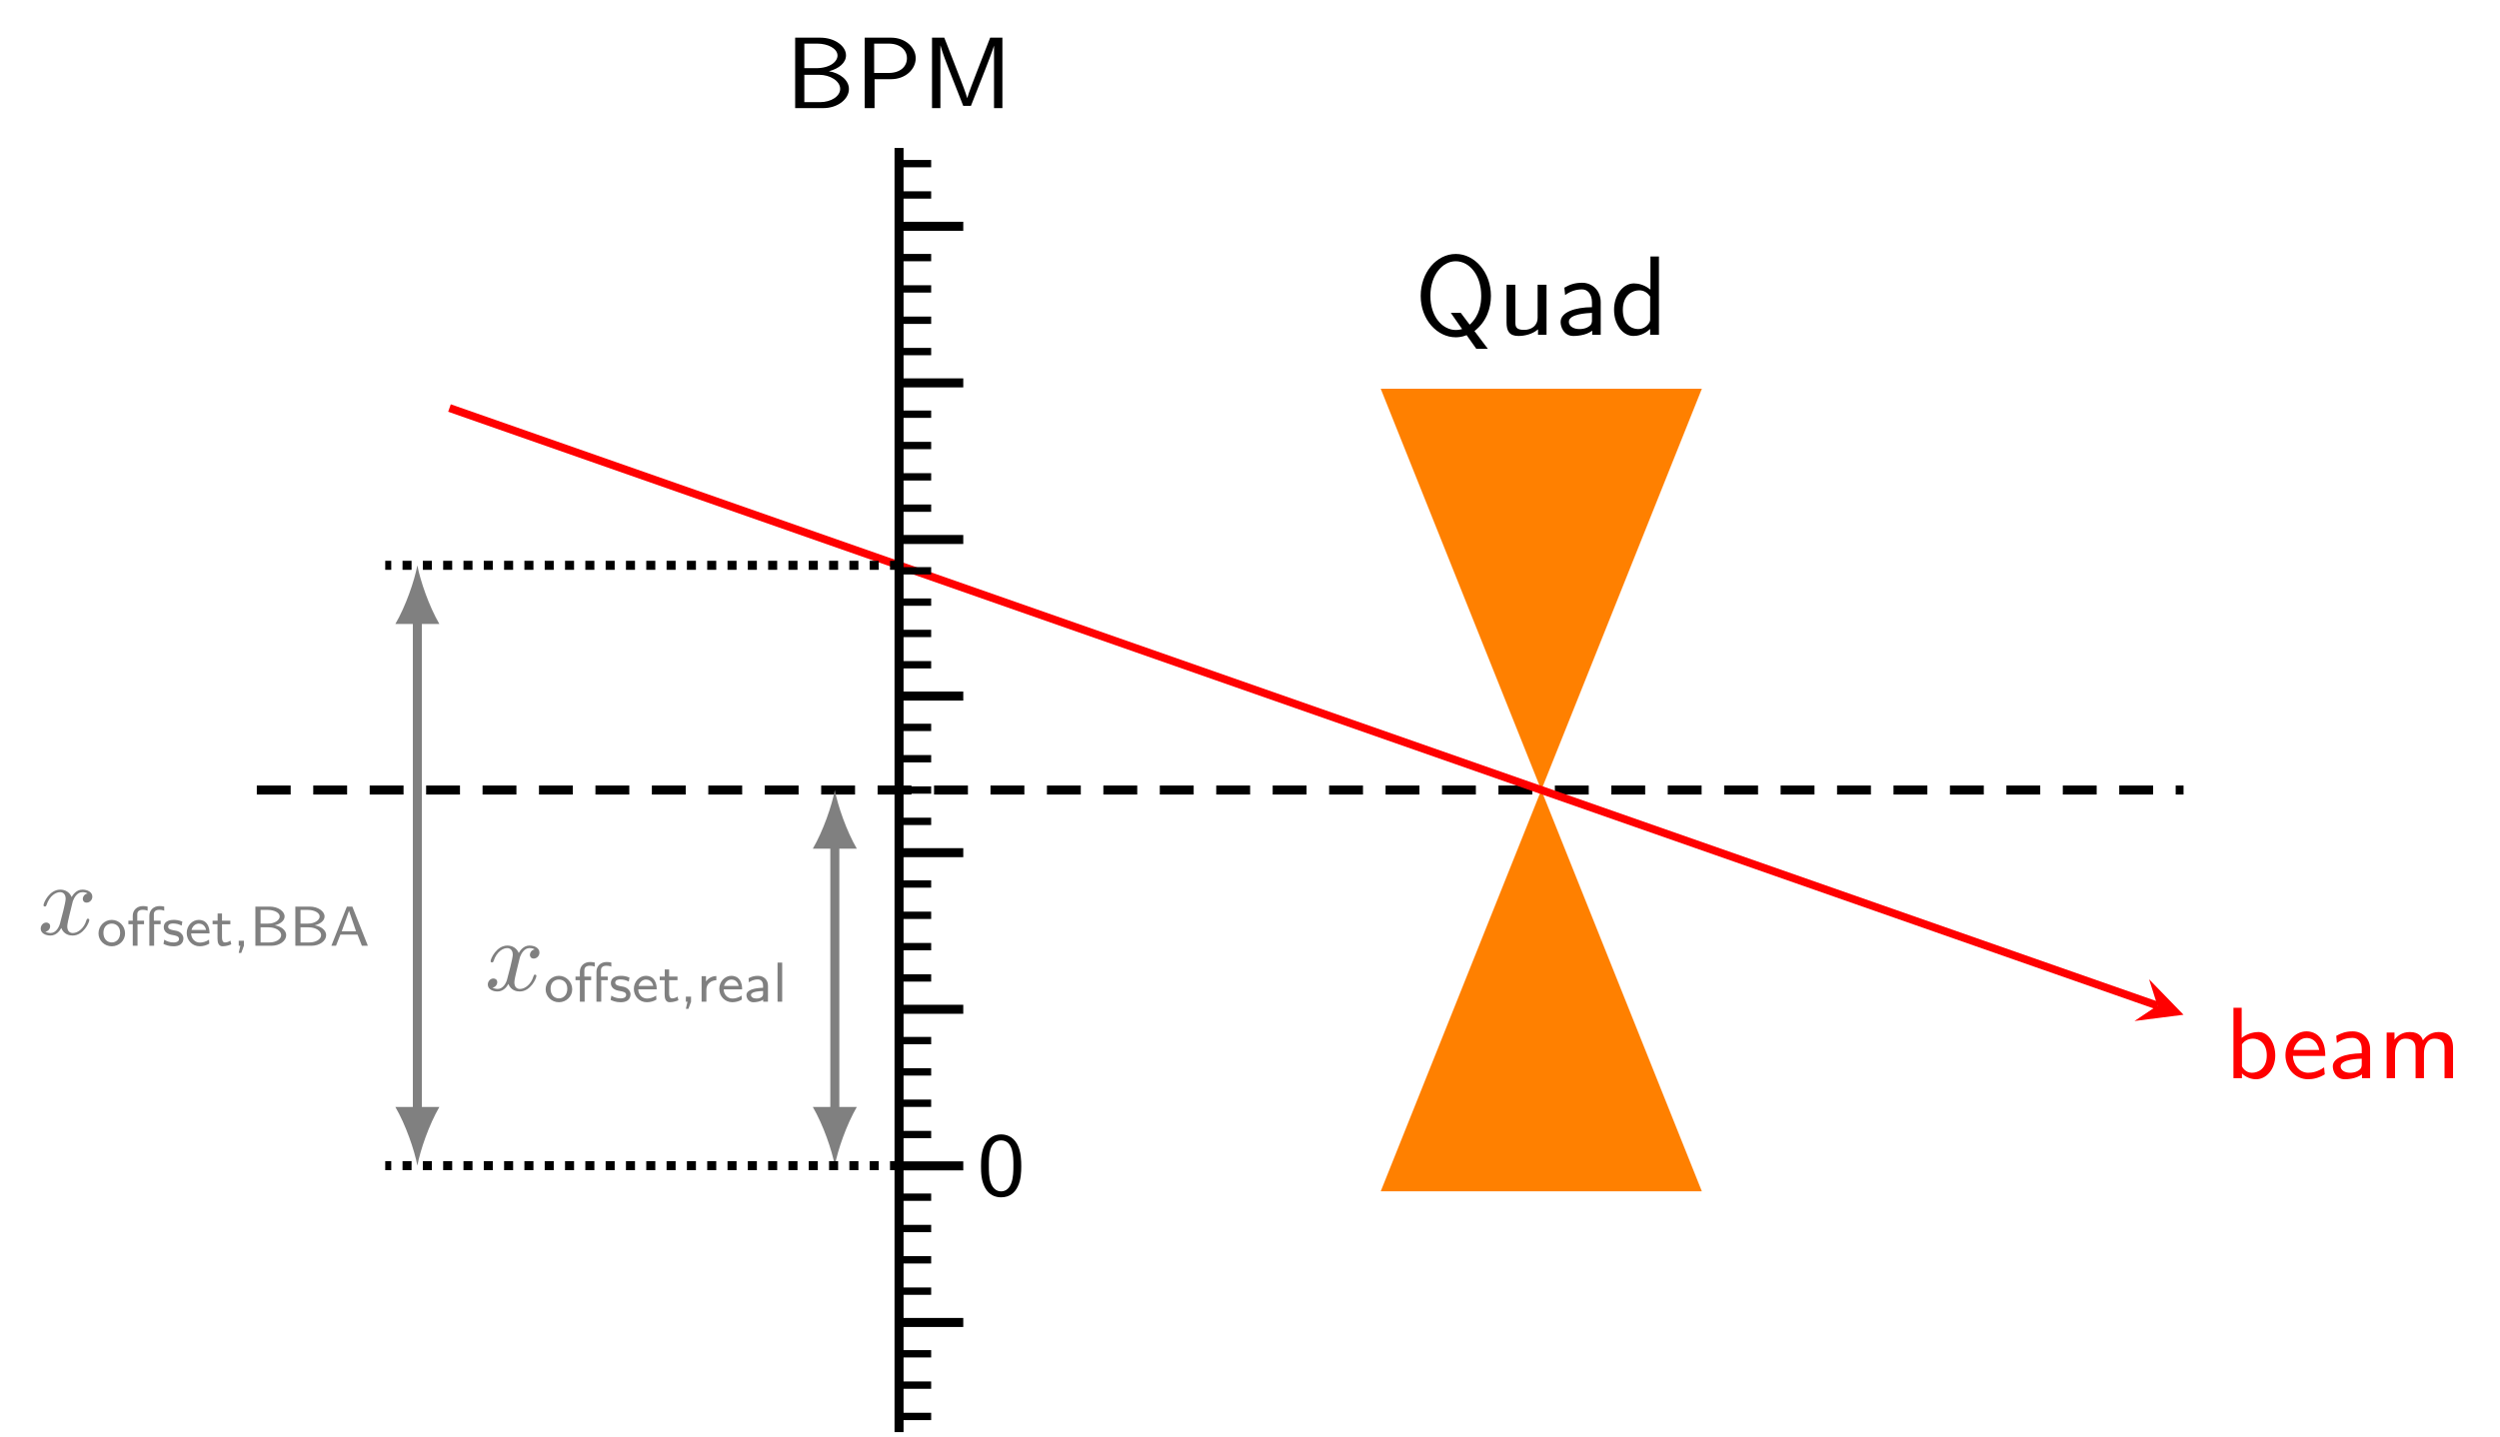
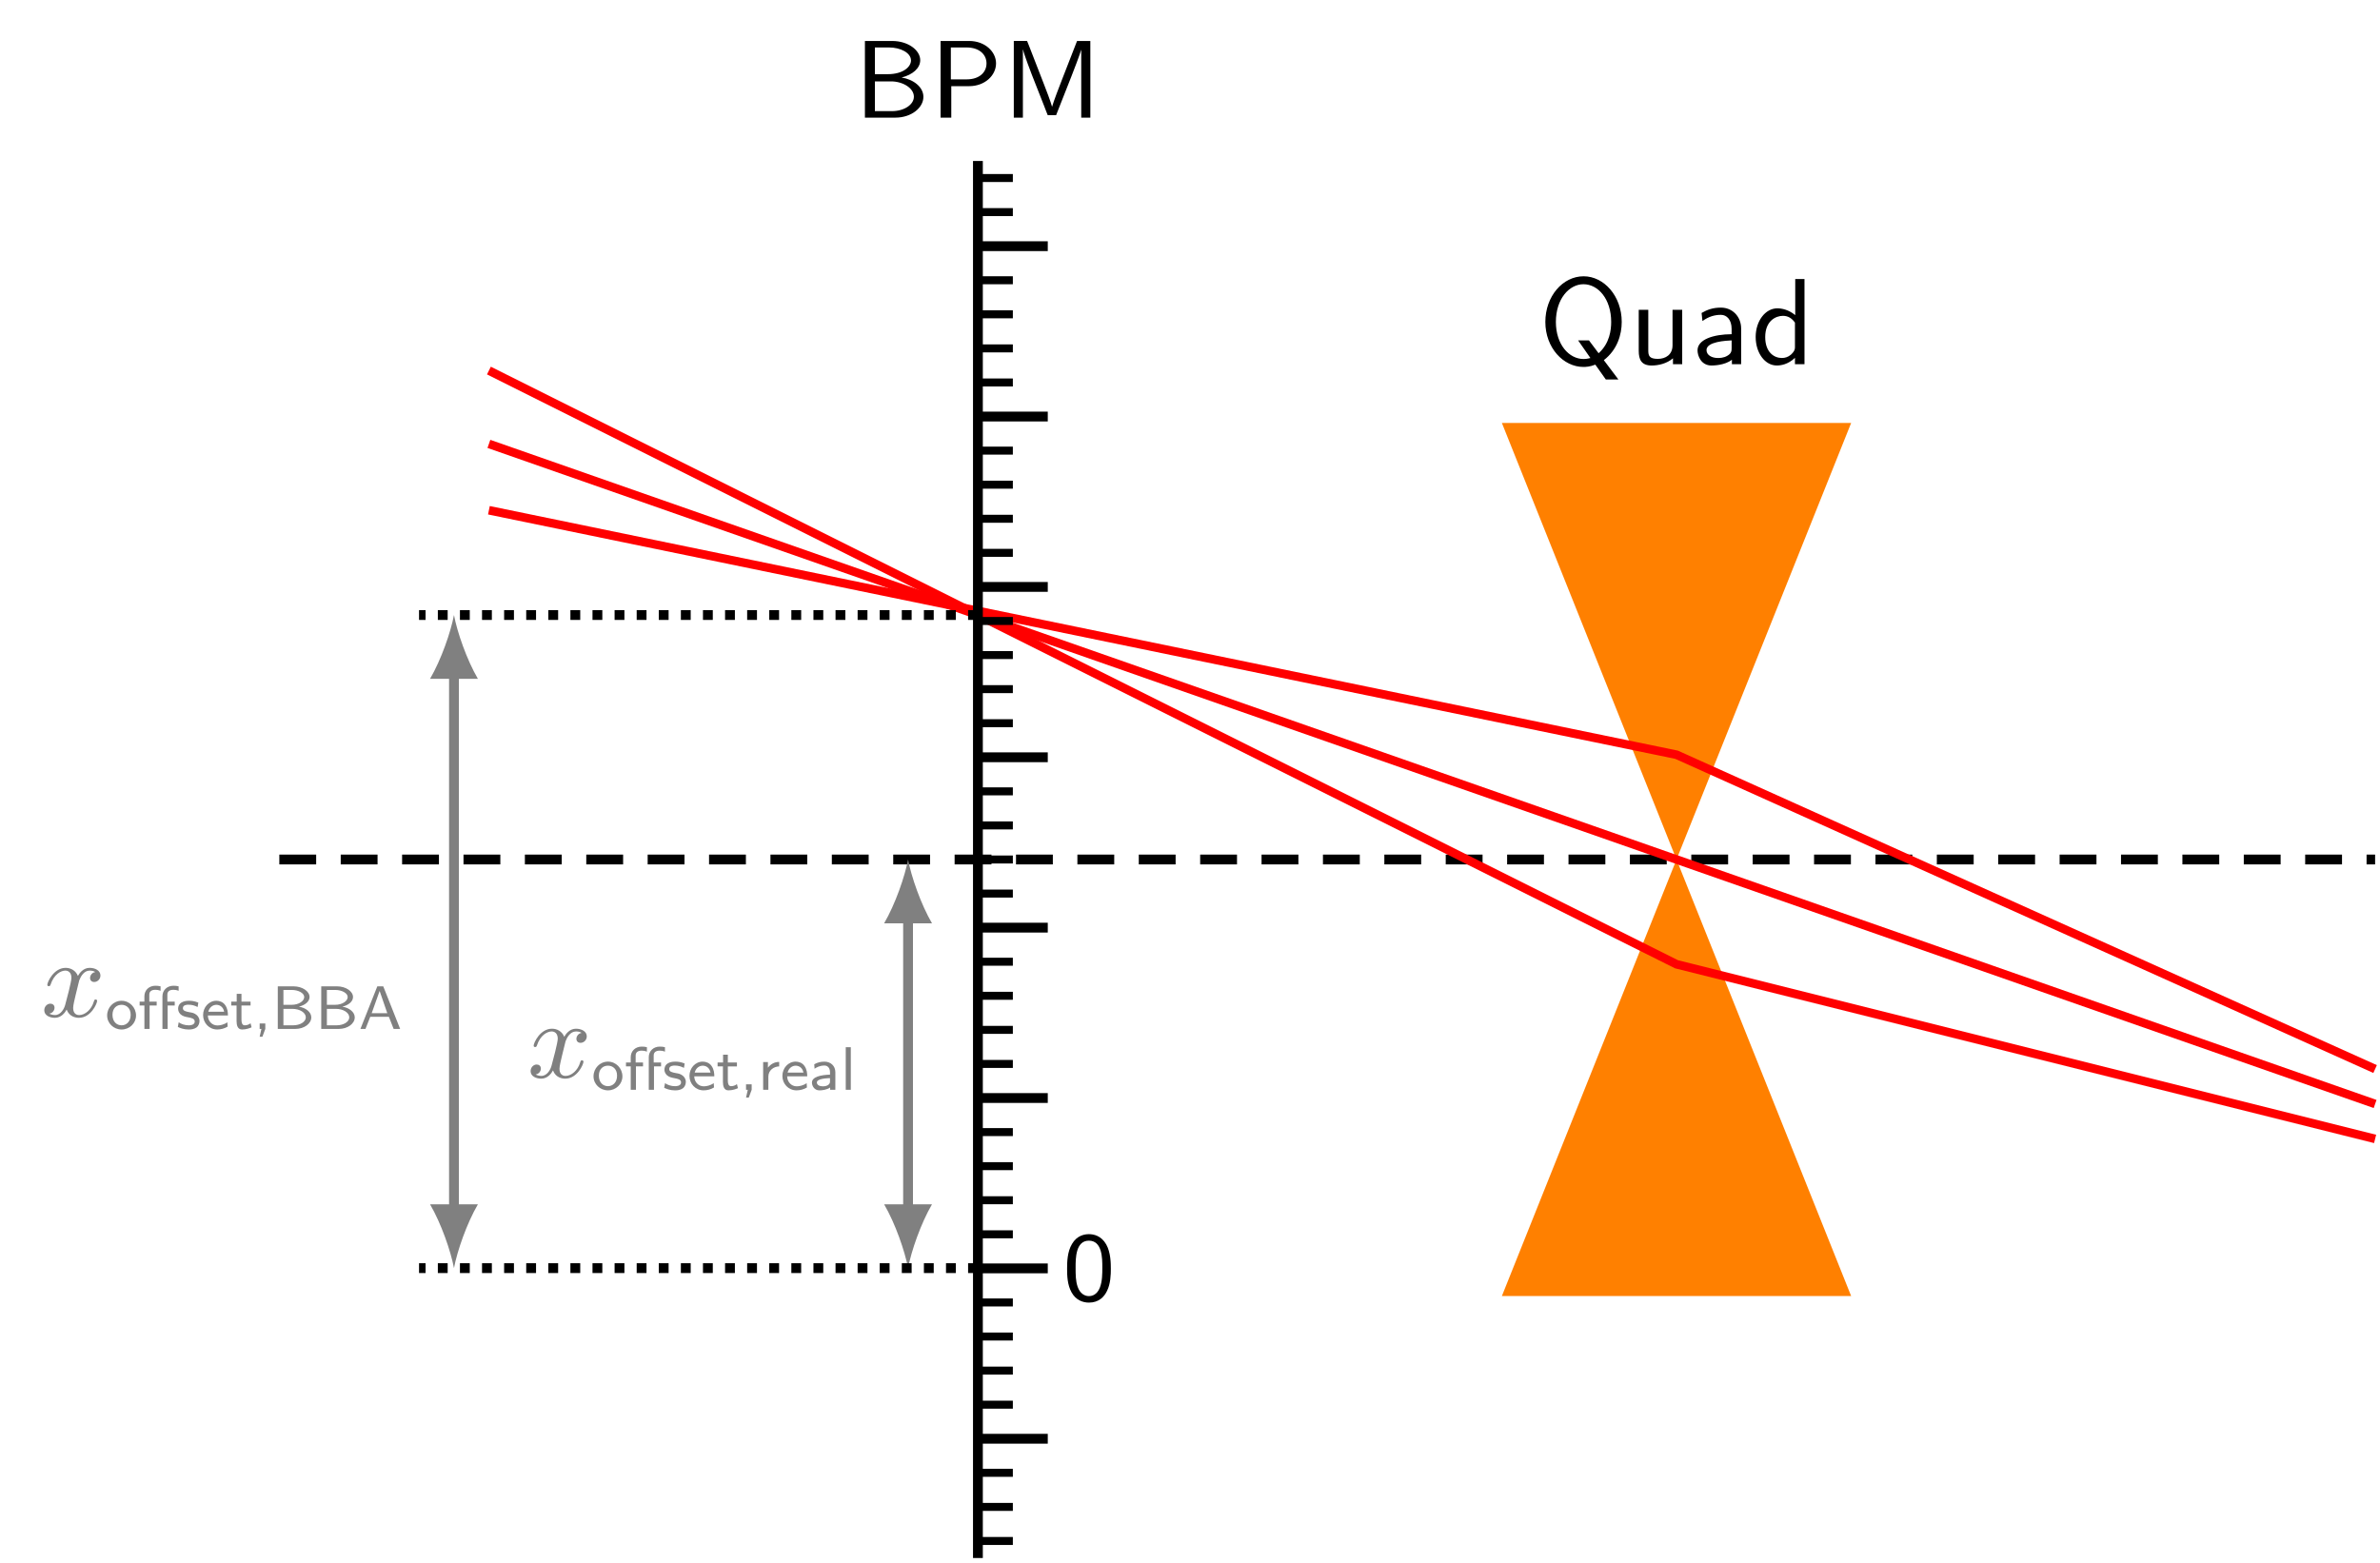
- <svg xmlns="http://www.w3.org/2000/svg" version="1.1" id="svg1" width="294.129" height="169.135" viewBox="0 0 294.129 169.135">
+ <svg xmlns="http://www.w3.org/2000/svg" version="1.1" id="svg1" width="257.529" height="169.135" viewBox="0 0 257.529 169.135">
  <defs id="defs1" />
  <g id="g1">
    <path id="path1" d="M -14.173,35.433 0,0 14.173,35.433 Z" style="fill:#ff8000;fill-opacity:1;fill-rule:nonzero;stroke:none" transform="matrix(1.333333,0,0,-1.333333,181.408,93.01333)" />
    <path id="path2" d="M -14.173,-35.433 0,0 14.173,-35.433 Z" style="fill:#ff8000;fill-opacity:1;fill-rule:nonzero;stroke:none" transform="matrix(1.333333,0,0,-1.333333,181.408,93.01333)" />
    <path id="path3" d="m 5.309,-0.329 c 1.09,-0.844 1.453,-2.062 1.453,-3.105 0,-2.098 -1.441,-3.703 -3.094,-3.703 -1.699,0 -3.105,1.629 -3.105,3.703 0,2.109 1.465,3.656 3.094,3.656 0.164,0 0.527,-0.012 0.961,-0.188 L 5.473,1.242 H 6.493 Z M 4.219,-0.504 c 0,0 -0.27,0.082 -0.551,0.082 -1.172,0 -2.25,-1.16 -2.25,-3.012 0,-1.863 1.078,-3.059 2.238,-3.059 1.195,0 2.25,1.207 2.25,3.059 0,0.645 -0.117,1.734 -1.02,2.543 L 4.102,-1.934 H 3.223 Z M 11.67,-4.418 h -0.785 v 2.883 c 0,0.75 -0.551,1.102 -1.195,1.102 -0.703,0 -0.773,-0.27 -0.773,-0.691 V -4.418 H 8.142 v 3.328 c 0,0.727 0.223,1.195 1.055,1.195 0.527,0 1.23,-0.152 1.723,-0.586 v 0.48 h 0.75 z m 4.784,1.535 c 0,-1.008 -0.727,-1.711 -1.641,-1.711 -0.645,0 -1.102,0.164 -1.57,0.434 l 0.07,0.656 c 0.516,-0.375 1.008,-0.504 1.5,-0.504 0.469,0 0.867,0.398 0.867,1.137 v 0.434 c -1.5,0.012 -2.766,0.434 -2.766,1.312 0,0.422 0.27,1.23 1.137,1.23 0.141,0 1.078,-0.012 1.652,-0.469 v 0.363 h 0.75 z m -0.773,1.57 c 0,0.188 0,0.434 -0.34,0.621 -0.293,0.188 -0.668,0.188 -0.773,0.188 -0.48,0 -0.926,-0.223 -0.926,-0.645 0,-0.691 1.605,-0.762 2.039,-0.785 z m 5.912,-5.602 h -0.75 v 2.93 c -0.527,-0.434 -1.078,-0.551 -1.453,-0.551 -0.984,0 -1.758,1.043 -1.758,2.32 0,1.313 0.762,2.32 1.711,2.32 0.328,0 0.914,-0.082 1.477,-0.621 v 0.516 h 0.773 z m -0.773,5.531 c 0,0.141 -0.012,0.316 -0.328,0.609 -0.234,0.199 -0.48,0.27 -0.738,0.27 -0.621,0 -1.348,-0.457 -1.348,-1.699 0,-1.312 0.855,-1.723 1.441,-1.723 0.445,0 0.75,0.234 0.973,0.551 z m 0,0" style="fill:#000000;fill-opacity:1;fill-rule:nonzero;stroke:none" aria-label="Quad" transform="matrix(1.333333,0,0,1.333333,166.464,39.41467)" />
    <path id="path4" d="M -113.387,0 H 56.694" style="fill:none;stroke:#000000;stroke-width:0.797;stroke-linecap:butt;stroke-linejoin:miter;stroke-miterlimit:10;stroke-dasharray:2.989, 1.993;stroke-dashoffset:0;stroke-opacity:1" transform="matrix(1.333333,0,0,-1.333333,181.408,93.01333)" />
-     <path id="path5" d="M -96.379,33.732 54.39,-19.036" style="fill:none;stroke:#ff0000;stroke-width:0.697;stroke-linecap:butt;stroke-linejoin:miter;stroke-miterlimit:10;stroke-dasharray:none;stroke-opacity:1" transform="matrix(1.333333,0,0,-1.333333,181.408,93.01333)" />
-     <path id="path6" d="M 2.441,0 -1.464,1.953 0,0 -1.464,-1.953" style="fill:#ff0000;fill-opacity:1;fill-rule:nonzero;stroke:none" transform="matrix(1.258427,0.4404267,0.4404267,-1.258427,253.9279,118.3952)" />
-     <path id="path7" d="M 1.465,-6.223 H 0.738 V 5.46875e-5 h 0.75 V -0.422 c 0.117,0.129 0.574,0.516 1.242,0.516 0.926,0 1.699,-0.902 1.699,-2.098 0,-1.078 -0.598,-2.074 -1.477,-2.074 -0.234,0 -0.879,0.047 -1.488,0.516 z m 0.023,3.223 c 0.129,-0.188 0.457,-0.492 0.973,-0.492 0.539,0 1.219,0.375 1.219,1.488 0,1.16 -0.762,1.523 -1.312,1.523 -0.574,0 -0.832,-0.48 -0.879,-0.563 z m 7.356,1.031 c 0,-0.27 -0.012,-0.949 -0.363,-1.488 -0.375,-0.562 -0.949,-0.68 -1.289,-0.68 -1.043,0 -1.863,0.961 -1.863,2.109 0,1.184 0.879,2.121 1.992,2.121 0.434,0 0.949,-0.105 1.477,-0.434 l -0.059,-0.621 c -0.562,0.41 -1.09,0.48 -1.406,0.48 -0.738,0 -1.312,-0.656 -1.348,-1.488 z M 6.044,-2.496 c 0.141,-0.574 0.586,-1.055 1.148,-1.055 0.328,0 0.938,0.152 1.113,1.055 z m 6.756,-0.094 c 0,-0.891 -0.656,-1.547 -1.535,-1.547 -0.586,0 -1.02,0.152 -1.453,0.398 l 0.059,0.633 c 0.445,-0.328 0.891,-0.457 1.383,-0.457 0.504,0 0.809,0.398 0.809,0.984 v 0.375 c -1.547,0.035 -2.555,0.434 -2.555,1.16 0,0.422 0.27,1.137 1.055,1.137 0.176,0 0.961,-0.012 1.523,-0.434 V 5.46875e-5 h 0.715 z m -0.738,1.336 c 0,0.188 0,0.41 -0.328,0.598 -0.223,0.141 -0.516,0.176 -0.703,0.176 -0.457,0 -0.832,-0.223 -0.832,-0.574 0,-0.645 1.746,-0.668 1.863,-0.668 z m 8.06,-1.406 c 0,-0.668 -0.188,-1.418 -1.266,-1.418 -0.762,0 -1.184,0.457 -1.395,0.738 -0.059,-0.188 -0.246,-0.738 -1.16,-0.738 -0.715,0 -1.148,0.41 -1.348,0.68 V -4.031 H 14.262 V 5.46875e-5 h 0.738 V -2.191 c 0,-0.586 0.234,-1.301 0.914,-1.301 0.902,0 0.902,0.633 0.902,0.891 V 5.46875e-5 h 0.738 V -2.191 c 0,-0.586 0.234,-1.301 0.926,-1.301 0.891,0 0.891,0.633 0.891,0.891 V 5.46875e-5 h 0.75 z m 0,0" style="fill:#ff0000;fill-opacity:1;fill-rule:nonzero;stroke:none" aria-label="beam" transform="matrix(1.333333,0,0,1.333333,261.8907,126.9413)" />
+     <path id="path5" d="M -96.379,33.732 56.694,-19.843" style="fill:none;stroke:#ff0000;stroke-width:0.697;stroke-linecap:butt;stroke-linejoin:miter;stroke-miterlimit:10;stroke-dasharray:none;stroke-opacity:1" transform="matrix(1.333333,0,0,-1.333333,181.408,93.01333)" />
+     <path id="path6" d="M -96.379,28.347 0,8.504 56.694,-17.008" style="fill:none;stroke:#ff0000;stroke-width:0.697;stroke-linecap:butt;stroke-linejoin:miter;stroke-miterlimit:10;stroke-dasharray:none;stroke-opacity:1" transform="matrix(1.333333,0,0,-1.333333,181.408,93.01333)" />
+     <path id="path7" d="M -96.379,39.685 0,-8.504 56.694,-22.678" style="fill:none;stroke:#ff0000;stroke-width:0.697;stroke-linecap:butt;stroke-linejoin:miter;stroke-miterlimit:10;stroke-dasharray:none;stroke-opacity:1" transform="matrix(1.333333,0,0,-1.333333,181.408,93.01333)" />
    <path id="path8" d="M -56.694,-56.694 V 56.694" style="fill:none;stroke:#000000;stroke-width:0.797;stroke-linecap:butt;stroke-linejoin:miter;stroke-miterlimit:10;stroke-dasharray:none;stroke-opacity:1" transform="matrix(1.333333,0,0,-1.333333,181.408,93.01333)" />
    <path id="path9" d="m -56.694,55.311 h 2.835" style="fill:none;stroke:#000000;stroke-width:0.648;stroke-linecap:butt;stroke-linejoin:miter;stroke-miterlimit:10;stroke-dasharray:none;stroke-opacity:1" transform="matrix(1.333333,0,0,-1.333333,181.408,93.01333)" />
    <path id="path10" d="m -56.694,52.545 h 2.835" style="fill:none;stroke:#000000;stroke-width:0.648;stroke-linecap:butt;stroke-linejoin:miter;stroke-miterlimit:10;stroke-dasharray:none;stroke-opacity:1" transform="matrix(1.333333,0,0,-1.333333,181.408,93.01333)" />
    <path id="path11" d="m -56.694,49.779 h 5.669" style="fill:none;stroke:#000000;stroke-width:0.797;stroke-linecap:butt;stroke-linejoin:miter;stroke-miterlimit:10;stroke-dasharray:none;stroke-opacity:1" transform="matrix(1.333333,0,0,-1.333333,181.408,93.01333)" />
    <path id="path12" d="m -56.694,47.014 h 2.835" style="fill:none;stroke:#000000;stroke-width:0.648;stroke-linecap:butt;stroke-linejoin:miter;stroke-miterlimit:10;stroke-dasharray:none;stroke-opacity:1" transform="matrix(1.333333,0,0,-1.333333,181.408,93.01333)" />
    <path id="path13" d="m -56.694,44.249 h 2.835" style="fill:none;stroke:#000000;stroke-width:0.648;stroke-linecap:butt;stroke-linejoin:miter;stroke-miterlimit:10;stroke-dasharray:none;stroke-opacity:1" transform="matrix(1.333333,0,0,-1.333333,181.408,93.01333)" />
    <path id="path14" d="m -56.694,41.483 h 2.835" style="fill:none;stroke:#000000;stroke-width:0.648;stroke-linecap:butt;stroke-linejoin:miter;stroke-miterlimit:10;stroke-dasharray:none;stroke-opacity:1" transform="matrix(1.333333,0,0,-1.333333,181.408,93.01333)" />
    <path id="path15" d="m -56.694,38.717 h 2.835" style="fill:none;stroke:#000000;stroke-width:0.648;stroke-linecap:butt;stroke-linejoin:miter;stroke-miterlimit:10;stroke-dasharray:none;stroke-opacity:1" transform="matrix(1.333333,0,0,-1.333333,181.408,93.01333)" />
    <path id="path16" d="m -56.694,35.952 h 5.669" style="fill:none;stroke:#000000;stroke-width:0.797;stroke-linecap:butt;stroke-linejoin:miter;stroke-miterlimit:10;stroke-dasharray:none;stroke-opacity:1" transform="matrix(1.333333,0,0,-1.333333,181.408,93.01333)" />
    <path id="path17" d="m -56.694,33.186 h 2.835" style="fill:none;stroke:#000000;stroke-width:0.648;stroke-linecap:butt;stroke-linejoin:miter;stroke-miterlimit:10;stroke-dasharray:none;stroke-opacity:1" transform="matrix(1.333333,0,0,-1.333333,181.408,93.01333)" />
    <path id="path18" d="m -56.694,30.421 h 2.835" style="fill:none;stroke:#000000;stroke-width:0.648;stroke-linecap:butt;stroke-linejoin:miter;stroke-miterlimit:10;stroke-dasharray:none;stroke-opacity:1" transform="matrix(1.333333,0,0,-1.333333,181.408,93.01333)" />
    <path id="path19" d="m -56.694,27.655 h 2.835" style="fill:none;stroke:#000000;stroke-width:0.648;stroke-linecap:butt;stroke-linejoin:miter;stroke-miterlimit:10;stroke-dasharray:none;stroke-opacity:1" transform="matrix(1.333333,0,0,-1.333333,181.408,93.01333)" />
    <path id="path20" d="m -56.694,24.89 h 2.835" style="fill:none;stroke:#000000;stroke-width:0.648;stroke-linecap:butt;stroke-linejoin:miter;stroke-miterlimit:10;stroke-dasharray:none;stroke-opacity:1" transform="matrix(1.333333,0,0,-1.333333,181.408,93.01333)" />
    <path id="path21" d="m -56.694,22.124 h 5.669" style="fill:none;stroke:#000000;stroke-width:0.797;stroke-linecap:butt;stroke-linejoin:miter;stroke-miterlimit:10;stroke-dasharray:none;stroke-opacity:1" transform="matrix(1.333333,0,0,-1.333333,181.408,93.01333)" />
    <path id="path22" d="m -56.694,19.359 h 2.835" style="fill:none;stroke:#000000;stroke-width:0.648;stroke-linecap:butt;stroke-linejoin:miter;stroke-miterlimit:10;stroke-dasharray:none;stroke-opacity:1" transform="matrix(1.333333,0,0,-1.333333,181.408,93.01333)" />
    <path id="path23" d="m -56.694,16.593 h 2.835" style="fill:none;stroke:#000000;stroke-width:0.648;stroke-linecap:butt;stroke-linejoin:miter;stroke-miterlimit:10;stroke-dasharray:none;stroke-opacity:1" transform="matrix(1.333333,0,0,-1.333333,181.408,93.01333)" />
    <path id="path24" d="m -56.694,13.827 h 2.835" style="fill:none;stroke:#000000;stroke-width:0.648;stroke-linecap:butt;stroke-linejoin:miter;stroke-miterlimit:10;stroke-dasharray:none;stroke-opacity:1" transform="matrix(1.333333,0,0,-1.333333,181.408,93.01333)" />
    <path id="path25" d="m -56.694,11.062 h 2.835" style="fill:none;stroke:#000000;stroke-width:0.648;stroke-linecap:butt;stroke-linejoin:miter;stroke-miterlimit:10;stroke-dasharray:none;stroke-opacity:1" transform="matrix(1.333333,0,0,-1.333333,181.408,93.01333)" />
    <path id="path26" d="m -56.694,8.297 h 5.669" style="fill:none;stroke:#000000;stroke-width:0.797;stroke-linecap:butt;stroke-linejoin:miter;stroke-miterlimit:10;stroke-dasharray:none;stroke-opacity:1" transform="matrix(1.333333,0,0,-1.333333,181.408,93.01333)" />
    <path id="path27" d="m -56.694,5.531 h 2.835" style="fill:none;stroke:#000000;stroke-width:0.648;stroke-linecap:butt;stroke-linejoin:miter;stroke-miterlimit:10;stroke-dasharray:none;stroke-opacity:1" transform="matrix(1.333333,0,0,-1.333333,181.408,93.01333)" />
    <path id="path28" d="m -56.694,2.765 h 2.835" style="fill:none;stroke:#000000;stroke-width:0.648;stroke-linecap:butt;stroke-linejoin:miter;stroke-miterlimit:10;stroke-dasharray:none;stroke-opacity:1" transform="matrix(1.333333,0,0,-1.333333,181.408,93.01333)" />
    <path id="path29" d="m -56.694,0 h 2.835" style="fill:none;stroke:#000000;stroke-width:0.648;stroke-linecap:butt;stroke-linejoin:miter;stroke-miterlimit:10;stroke-dasharray:none;stroke-opacity:1" transform="matrix(1.333333,0,0,-1.333333,181.408,93.01333)" />
    <path id="path30" d="m -56.694,-2.766 h 2.835" style="fill:none;stroke:#000000;stroke-width:0.648;stroke-linecap:butt;stroke-linejoin:miter;stroke-miterlimit:10;stroke-dasharray:none;stroke-opacity:1" transform="matrix(1.333333,0,0,-1.333333,181.408,93.01333)" />
    <path id="path31" d="m -56.694,-5.531 h 5.669" style="fill:none;stroke:#000000;stroke-width:0.797;stroke-linecap:butt;stroke-linejoin:miter;stroke-miterlimit:10;stroke-dasharray:none;stroke-opacity:1" transform="matrix(1.333333,0,0,-1.333333,181.408,93.01333)" />
    <path id="path32" d="m -56.694,-8.297 h 2.835" style="fill:none;stroke:#000000;stroke-width:0.648;stroke-linecap:butt;stroke-linejoin:miter;stroke-miterlimit:10;stroke-dasharray:none;stroke-opacity:1" transform="matrix(1.333333,0,0,-1.333333,181.408,93.01333)" />
    <path id="path33" d="m -56.694,-11.062 h 2.835" style="fill:none;stroke:#000000;stroke-width:0.648;stroke-linecap:butt;stroke-linejoin:miter;stroke-miterlimit:10;stroke-dasharray:none;stroke-opacity:1" transform="matrix(1.333333,0,0,-1.333333,181.408,93.01333)" />
    <path id="path34" d="m -56.694,-13.828 h 2.835" style="fill:none;stroke:#000000;stroke-width:0.648;stroke-linecap:butt;stroke-linejoin:miter;stroke-miterlimit:10;stroke-dasharray:none;stroke-opacity:1" transform="matrix(1.333333,0,0,-1.333333,181.408,93.01333)" />
    <path id="path35" d="m -56.694,-16.593 h 2.835" style="fill:none;stroke:#000000;stroke-width:0.648;stroke-linecap:butt;stroke-linejoin:miter;stroke-miterlimit:10;stroke-dasharray:none;stroke-opacity:1" transform="matrix(1.333333,0,0,-1.333333,181.408,93.01333)" />
    <path id="path36" d="m -56.694,-19.359 h 5.669" style="fill:none;stroke:#000000;stroke-width:0.797;stroke-linecap:butt;stroke-linejoin:miter;stroke-miterlimit:10;stroke-dasharray:none;stroke-opacity:1" transform="matrix(1.333333,0,0,-1.333333,181.408,93.01333)" />
    <path id="path37" d="m -56.694,-22.124 h 2.835" style="fill:none;stroke:#000000;stroke-width:0.648;stroke-linecap:butt;stroke-linejoin:miter;stroke-miterlimit:10;stroke-dasharray:none;stroke-opacity:1" transform="matrix(1.333333,0,0,-1.333333,181.408,93.01333)" />
    <path id="path38" d="m -56.694,-24.89 h 2.835" style="fill:none;stroke:#000000;stroke-width:0.648;stroke-linecap:butt;stroke-linejoin:miter;stroke-miterlimit:10;stroke-dasharray:none;stroke-opacity:1" transform="matrix(1.333333,0,0,-1.333333,181.408,93.01333)" />
    <path id="path39" d="m -56.694,-27.656 h 2.835" style="fill:none;stroke:#000000;stroke-width:0.648;stroke-linecap:butt;stroke-linejoin:miter;stroke-miterlimit:10;stroke-dasharray:none;stroke-opacity:1" transform="matrix(1.333333,0,0,-1.333333,181.408,93.01333)" />
    <path id="path40" d="m -56.694,-30.421 h 2.835" style="fill:none;stroke:#000000;stroke-width:0.648;stroke-linecap:butt;stroke-linejoin:miter;stroke-miterlimit:10;stroke-dasharray:none;stroke-opacity:1" transform="matrix(1.333333,0,0,-1.333333,181.408,93.01333)" />
    <path id="path41" d="m -56.694,-33.186 h 5.669" style="fill:none;stroke:#000000;stroke-width:0.797;stroke-linecap:butt;stroke-linejoin:miter;stroke-miterlimit:10;stroke-dasharray:none;stroke-opacity:1" transform="matrix(1.333333,0,0,-1.333333,181.408,93.01333)" />
    <path id="path42" d="m 3.889,-2.591 c 0,-0.387 0,-1.312 -0.375,-1.969 -0.41,-0.715 -1.02,-0.832 -1.406,-0.832 -0.352,0 -0.973,0.105 -1.371,0.797 -0.387,0.633 -0.398,1.5 -0.398,2.004 0,0.586 0.023,1.312 0.363,1.922 0.352,0.645 0.938,0.832 1.406,0.832 0.797,0 1.242,-0.457 1.477,-0.961 0.281,-0.563 0.305,-1.301 0.305,-1.793 z m -1.781,2.227 c -0.328,0 -0.715,-0.188 -0.914,-0.762 -0.164,-0.48 -0.164,-0.984 -0.164,-1.57 0,-0.727 0,-2.168 1.078,-2.168 1.09,0 1.09,1.441 1.09,2.168 0,0.527 0,1.125 -0.199,1.641 -0.223,0.574 -0.621,0.691 -0.891,0.691 z m 0,0" style="fill:#000000;fill-opacity:1;fill-rule:nonzero;stroke:none" aria-label="0" transform="matrix(1.333333,0,0,1.333333,115.0133,140.748)" />
    <path id="path43" d="m -56.694,-35.952 h 2.835" style="fill:none;stroke:#000000;stroke-width:0.648;stroke-linecap:butt;stroke-linejoin:miter;stroke-miterlimit:10;stroke-dasharray:none;stroke-opacity:1" transform="matrix(1.333333,0,0,-1.333333,181.408,93.01333)" />
    <path id="path44" d="m -56.694,-38.718 h 2.835" style="fill:none;stroke:#000000;stroke-width:0.648;stroke-linecap:butt;stroke-linejoin:miter;stroke-miterlimit:10;stroke-dasharray:none;stroke-opacity:1" transform="matrix(1.333333,0,0,-1.333333,181.408,93.01333)" />
    <path id="path45" d="m -56.694,-41.483 h 2.835" style="fill:none;stroke:#000000;stroke-width:0.648;stroke-linecap:butt;stroke-linejoin:miter;stroke-miterlimit:10;stroke-dasharray:none;stroke-opacity:1" transform="matrix(1.333333,0,0,-1.333333,181.408,93.01333)" />
    <path id="path46" d="m -56.694,-44.249 h 2.835" style="fill:none;stroke:#000000;stroke-width:0.648;stroke-linecap:butt;stroke-linejoin:miter;stroke-miterlimit:10;stroke-dasharray:none;stroke-opacity:1" transform="matrix(1.333333,0,0,-1.333333,181.408,93.01333)" />
    <path id="path47" d="m -56.694,-47.014 h 5.669" style="fill:none;stroke:#000000;stroke-width:0.797;stroke-linecap:butt;stroke-linejoin:miter;stroke-miterlimit:10;stroke-dasharray:none;stroke-opacity:1" transform="matrix(1.333333,0,0,-1.333333,181.408,93.01333)" />
    <path id="path48" d="m -56.694,-49.78 h 2.835" style="fill:none;stroke:#000000;stroke-width:0.648;stroke-linecap:butt;stroke-linejoin:miter;stroke-miterlimit:10;stroke-dasharray:none;stroke-opacity:1" transform="matrix(1.333333,0,0,-1.333333,181.408,93.01333)" />
    <path id="path49" d="m -56.694,-52.546 h 2.835" style="fill:none;stroke:#000000;stroke-width:0.648;stroke-linecap:butt;stroke-linejoin:miter;stroke-miterlimit:10;stroke-dasharray:none;stroke-opacity:1" transform="matrix(1.333333,0,0,-1.333333,181.408,93.01333)" />
    <path id="path50" d="m -56.694,-55.311 h 2.835" style="fill:none;stroke:#000000;stroke-width:0.648;stroke-linecap:butt;stroke-linejoin:miter;stroke-miterlimit:10;stroke-dasharray:none;stroke-opacity:1" transform="matrix(1.333333,0,0,-1.333333,181.408,93.01333)" />
    <path id="path51" d="M 0.878,-6.222 V 8.515625e-4 H 3.339 c 1.336,0 2.285,-0.82 2.285,-1.687 0,-0.797 -0.809,-1.418 -1.77,-1.57 0.891,-0.223 1.512,-0.75 1.512,-1.406 0,-0.82 -0.996,-1.559 -2.273,-1.559 z m 0.809,2.695 v -2.168 h 1.148 c 0.914,0 1.781,0.422 1.781,1.055 0,0.516 -0.633,1.113 -1.887,1.113 z m 0,3 V -2.941 h 1.312 c 0.949,0 1.852,0.539 1.852,1.242 0,0.645 -0.785,1.172 -1.781,1.172 z M 9.339,-2.554 c 1.266,0 2.18,-0.867 2.18,-1.852 0,-0.949 -0.902,-1.816 -2.18,-1.816 H 7.019 V 8.515625e-4 H 7.886 V -2.554 Z m -0.211,-3.141 c 1.031,0 1.617,0.574 1.617,1.289 0,0.727 -0.574,1.301 -1.617,1.301 H 7.851 v -2.59 z m 7.77,2.543 c -0.234,0.598 -0.715,1.84 -0.832,2.273 -0.094,-0.363 -0.504,-1.453 -0.68,-1.887 l -1.184,-3.047 -0.164,-0.41 H 12.96 V 8.515625e-4 h 0.738 V -5.519 h 0.012 c 0.105,0.457 0.621,1.793 0.715,2.039 l 0.996,2.531 c 0.07,0.176 0.234,0.621 0.293,0.75 h 0.68 l 1.242,-3.152 c 0.129,-0.328 0.68,-1.746 0.797,-2.168 V 8.515625e-4 h 0.738 V -6.222 h -1.078 z m 0,0" style="fill:#000000;fill-opacity:1;fill-rule:nonzero;stroke:none" aria-label="BPM" transform="matrix(1.333333,0,0,1.333333,92.41867,12.72933)" />
    <path id="path52" d="M -62.363,-28.503 V -4.662" style="fill:none;stroke:#808080;stroke-width:0.797;stroke-linecap:butt;stroke-linejoin:miter;stroke-miterlimit:10;stroke-dasharray:none;stroke-opacity:1" transform="matrix(1.333333,0,0,-1.333333,181.408,93.01333)" />
    <path id="path53" d="M 4.662,0 C 3.281,0.259 1.036,1.036 -0.518,1.943 V -1.943 C 1.036,-1.036 3.281,-0.259 4.662,0" style="fill:#808080;fill-opacity:1;fill-rule:nonzero;stroke:none" transform="matrix(0,1.333333,1.333333,0,98.25749,131.0176)" />
    <path id="path54" d="M 4.662,0 C 3.281,0.259 1.036,1.036 -0.518,1.943 V -1.943 C 1.036,-1.036 3.281,-0.259 4.662,0" style="fill:#808080;fill-opacity:1;fill-rule:nonzero;stroke:none" transform="matrix(0,-1.333333,-1.333333,0,98.25749,99.22997)" />
    <g id="g54" aria-label="x&#10;ofset,real" transform="matrix(1.333333,0,0,1.333333,57.05467,116.6053)">
      <path id="path55" d="m 4.406,-3.621 c -0.328,0.059 -0.422,0.352 -0.422,0.48 0,0.176 0.117,0.328 0.34,0.328 0.258,0 0.504,-0.223 0.504,-0.527 0,-0.422 -0.457,-0.621 -0.879,-0.621 -0.539,0 -0.844,0.469 -0.949,0.656 -0.176,-0.434 -0.574,-0.656 -0.996,-0.656 -0.961,0 -1.488,1.148 -1.488,1.383 0,0.082 0.07,0.105 0.129,0.105 0.082,0 0.105,-0.047 0.129,-0.105 0.281,-0.879 0.867,-1.16 1.207,-1.16 0.258,0 0.492,0.176 0.492,0.586 0,0.328 -0.387,1.758 -0.504,2.191 -0.07,0.281 -0.34,0.832 -0.832,0.832 -0.176,0 -0.363,-0.059 -0.457,-0.117 0.246,-0.035 0.422,-0.246 0.422,-0.48 0,-0.223 -0.164,-0.328 -0.34,-0.328 -0.258,0 -0.492,0.234 -0.492,0.539 0,0.434 0.48,0.609 0.855,0.609 0.527,0 0.832,-0.422 0.961,-0.668 0.223,0.598 0.762,0.668 0.996,0.668 0.973,0 1.477,-1.16 1.477,-1.371 0,-0.047 -0.023,-0.117 -0.117,-0.117 -0.094,0 -0.105,0.035 -0.152,0.176 -0.188,0.645 -0.715,1.09 -1.184,1.09 -0.258,0 -0.492,-0.152 -0.492,-0.586 0,-0.199 0.117,-0.691 0.199,-1.031 0.035,-0.164 0.281,-1.137 0.293,-1.195 0.117,-0.316 0.387,-0.797 0.844,-0.797 0.152,0 0.328,0.023 0.457,0.117 z m 0,0" style="fill:#808080;fill-opacity:1;fill-rule:nonzero;stroke:none" />
      <path id="path56" d="m 7.72,-0.094 c 0,-0.656 -0.527,-1.195 -1.172,-1.195 -0.656,0 -1.172,0.539 -1.172,1.195 0,0.633 0.527,1.137 1.172,1.137 0.645,0 1.172,-0.504 1.172,-1.137 z m -1.172,0.797 c -0.398,0 -0.738,-0.293 -0.738,-0.855 0,-0.562 0.363,-0.809 0.738,-0.809 0.375,0 0.738,0.258 0.738,0.809 0,0.574 -0.363,0.855 -0.738,0.855 z M 8.818,-0.902 H 9.393 V -1.219 H 8.795 v -0.574 c 0,-0.352 0.34,-0.387 0.48,-0.387 0.117,0 0.258,0.012 0.434,0.082 v -0.363 c -0.129,-0.035 -0.281,-0.047 -0.422,-0.047 -0.516,0 -0.891,0.363 -0.891,0.855 v 0.434 H 8.01 v 0.316 H 8.396 v 1.898 h 0.422 z m 1.465,0 h 0.574 V -1.219 h -0.598 v -0.574 c 0,-0.352 0.34,-0.387 0.48,-0.387 0.117,0 0.258,0.012 0.434,0.082 v -0.363 c -0.129,-0.035 -0.281,-0.047 -0.422,-0.047 -0.516,0 -0.891,0.363 -0.891,0.855 v 2.648 h 0.422 z m 2.49,-0.234 c -0.34,-0.141 -0.586,-0.152 -0.762,-0.152 -0.129,0 -0.879,0 -0.879,0.656 0,0.234 0.129,0.363 0.188,0.434 0.176,0.164 0.387,0.211 0.656,0.258 0.234,0.047 0.504,0.094 0.504,0.34 0,0.305 -0.422,0.305 -0.492,0.305 -0.316,0 -0.609,-0.105 -0.809,-0.246 l -0.07,0.375 c 0.164,0.082 0.469,0.211 0.879,0.211 0.234,0 0.445,-0.035 0.633,-0.164 0.188,-0.141 0.246,-0.363 0.246,-0.527 0,-0.094 -0.012,-0.281 -0.223,-0.48 -0.188,-0.164 -0.363,-0.199 -0.598,-0.234 -0.293,-0.059 -0.527,-0.105 -0.527,-0.328 0,-0.281 0.363,-0.281 0.434,-0.281 0.293,0 0.504,0.059 0.762,0.188 z m 2.358,1.594 c -0.281,0.199 -0.598,0.258 -0.809,0.258 -0.434,0 -0.762,-0.352 -0.773,-0.809 h 1.629 c 0,-0.234 -0.023,-0.562 -0.223,-0.844 -0.176,-0.258 -0.469,-0.352 -0.715,-0.352 -0.609,0 -1.078,0.527 -1.078,1.16 0,0.645 0.492,1.172 1.148,1.172 0.293,0 0.598,-0.082 0.844,-0.234 z m -1.547,-0.855 c 0.105,-0.398 0.398,-0.562 0.656,-0.562 0.211,0 0.539,0.105 0.633,0.562 z m 2.692,-0.504 h 0.738 V -1.219 h -0.738 v -0.633 h -0.387 v 0.633 h -0.445 v 0.316 h 0.434 v 1.266 c 0,0.328 0.082,0.68 0.445,0.68 0.352,0 0.633,-0.117 0.773,-0.176 l -0.082,-0.328 c -0.164,0.129 -0.34,0.164 -0.48,0.164 -0.199,0 -0.258,-0.211 -0.258,-0.434 z m 1.934,1.898 v -0.445 h -0.457 v 0.445 h 0.141 L 17.754,1.629 h 0.223 z m 1.354,-1.066 c 0,-0.527 0.445,-0.82 0.879,-0.832 V -1.266 c -0.41,0 -0.715,0.211 -0.914,0.469 V -1.254 h -0.387 v 2.25 h 0.422 z m 3.108,0.527 c -0.281,0.199 -0.598,0.258 -0.809,0.258 -0.434,0 -0.762,-0.352 -0.773,-0.809 h 1.629 c 0,-0.234 -0.023,-0.562 -0.223,-0.844 -0.176,-0.258 -0.469,-0.352 -0.715,-0.352 -0.609,0 -1.078,0.527 -1.078,1.16 0,0.645 0.492,1.172 1.148,1.172 0.293,0 0.598,-0.082 0.844,-0.234 z m -1.547,-0.855 c 0.105,-0.398 0.398,-0.562 0.656,-0.562 0.211,0 0.539,0.105 0.633,0.562 z m 3.876,-0.035 c 0,-0.516 -0.387,-0.855 -0.879,-0.855 -0.316,0 -0.551,0.059 -0.832,0.211 l 0.023,0.363 c 0.164,-0.105 0.41,-0.258 0.809,-0.258 0.223,0 0.445,0.164 0.445,0.539 v 0.199 c -0.738,0.023 -1.465,0.176 -1.465,0.645 0,0.246 0.176,0.633 0.609,0.633 0.211,0 0.609,-0.047 0.867,-0.234 v 0.188 h 0.422 z m -0.434,0.727 c 0,0.094 0,0.223 -0.176,0.328 -0.152,0.094 -0.352,0.094 -0.41,0.094 -0.27,0 -0.48,-0.117 -0.48,-0.316 0,-0.316 0.844,-0.34 1.066,-0.352 z m 1.688,-2.754 h -0.41 v 3.457 h 0.41 z m 0,0" style="fill:#808080;fill-opacity:1;fill-rule:nonzero;stroke:none" />
    </g>
    <path id="path57" d="M -99.214,-28.503 V 15.18" style="fill:none;stroke:#808080;stroke-width:0.797;stroke-linecap:butt;stroke-linejoin:miter;stroke-miterlimit:10;stroke-dasharray:none;stroke-opacity:1" transform="matrix(1.333333,0,0,-1.333333,181.408,93.01333)" />
    <path id="path58" d="M 4.662,0 C 3.281,0.259 1.036,1.036 -0.518,1.943 V -1.943 C 1.036,-1.036 3.281,-0.259 4.662,0" style="fill:#808080;fill-opacity:1;fill-rule:nonzero;stroke:none" transform="matrix(0,1.333333,1.333333,0,49.12291,131.0176)" />
    <path id="path59" d="M 4.662,0 C 3.281,0.259 1.036,1.036 -0.518,1.943 V -1.943 C 1.036,-1.036 3.281,-0.259 4.662,0" style="fill:#808080;fill-opacity:1;fill-rule:nonzero;stroke:none" transform="matrix(0,-1.333333,-1.333333,0,49.12291,72.77308)" />
    <g id="g59" aria-label="x&#10;ofset,BBA" transform="matrix(1.333333,0,0,1.333333,4.428,110.02)">
      <path id="path60" d="m 4.408,-3.621 c -0.328,0.059 -0.422,0.352 -0.422,0.48 0,0.176 0.117,0.328 0.34,0.328 0.258,0 0.504,-0.223 0.504,-0.527 0,-0.422 -0.457,-0.621 -0.879,-0.621 -0.539,0 -0.844,0.469 -0.949,0.656 -0.176,-0.434 -0.574,-0.656 -0.996,-0.656 -0.961,0 -1.488,1.148 -1.488,1.383 0,0.082 0.07,0.105 0.129,0.105 0.082,0 0.105,-0.047 0.129,-0.105 0.281,-0.879 0.867,-1.16 1.207,-1.16 0.258,0 0.492,0.176 0.492,0.586 0,0.328 -0.387,1.758 -0.504,2.191 -0.07,0.281 -0.34,0.832 -0.832,0.832 -0.176,0 -0.363,-0.059 -0.457,-0.117 0.246,-0.035 0.422,-0.246 0.422,-0.48 0,-0.223 -0.164,-0.328 -0.34,-0.328 -0.258,0 -0.492,0.234 -0.492,0.539 0,0.434 0.48,0.609 0.855,0.609 0.527,0 0.832,-0.422 0.961,-0.668 0.223,0.598 0.762,0.668 0.996,0.668 0.973,0 1.477,-1.16 1.477,-1.371 0,-0.047 -0.023,-0.117 -0.117,-0.117 -0.094,0 -0.105,0.035 -0.152,0.176 -0.188,0.645 -0.715,1.09 -1.184,1.09 -0.258,0 -0.492,-0.152 -0.492,-0.586 0,-0.199 0.117,-0.691 0.199,-1.031 0.035,-0.164 0.281,-1.137 0.293,-1.195 0.117,-0.316 0.387,-0.797 0.844,-0.797 0.152,0 0.328,0.023 0.457,0.117 z m 0,0" style="fill:#808080;fill-opacity:1;fill-rule:nonzero;stroke:none" />
      <path id="path61" d="m 7.718,-0.094 c 0,-0.656 -0.527,-1.195 -1.172,-1.195 -0.656,0 -1.172,0.539 -1.172,1.195 0,0.633 0.527,1.137 1.172,1.137 0.645,0 1.172,-0.504 1.172,-1.137 z m -1.172,0.797 c -0.398,0 -0.738,-0.293 -0.738,-0.855 0,-0.562 0.363,-0.809 0.738,-0.809 0.375,0 0.738,0.258 0.738,0.809 0,0.574 -0.363,0.855 -0.738,0.855 z M 8.82,-0.903 H 9.394 V -1.219 H 8.796 v -0.574 c 0,-0.352 0.34,-0.387 0.48,-0.387 0.117,0 0.258,0.012 0.434,0.082 v -0.363 c -0.129,-0.035 -0.281,-0.047 -0.422,-0.047 -0.516,0 -0.891,0.363 -0.891,0.855 v 0.434 H 8.011 v 0.316 H 8.398 v 1.898 h 0.422 z m 1.465,0 h 0.574 V -1.219 h -0.598 v -0.574 c 0,-0.352 0.34,-0.387 0.48,-0.387 0.117,0 0.258,0.012 0.434,0.082 v -0.363 c -0.129,-0.035 -0.281,-0.047 -0.422,-0.047 -0.516,0 -0.891,0.363 -0.891,0.855 v 2.648 h 0.422 z m 2.49,-0.234 c -0.34,-0.141 -0.586,-0.152 -0.762,-0.152 -0.129,0 -0.879,0 -0.879,0.656 0,0.234 0.129,0.363 0.188,0.434 0.176,0.164 0.387,0.211 0.656,0.258 0.234,0.047 0.504,0.094 0.504,0.34 0,0.305 -0.422,0.305 -0.492,0.305 -0.316,0 -0.609,-0.105 -0.809,-0.246 l -0.07,0.375 c 0.164,0.082 0.469,0.211 0.879,0.211 0.234,0 0.445,-0.035 0.633,-0.164 0.188,-0.141 0.246,-0.363 0.246,-0.527 0,-0.094 -0.012,-0.281 -0.223,-0.48 -0.188,-0.164 -0.363,-0.199 -0.598,-0.234 -0.293,-0.059 -0.527,-0.105 -0.527,-0.328 0,-0.281 0.363,-0.281 0.434,-0.281 0.293,0 0.504,0.059 0.762,0.188 z m 2.355,1.594 c -0.281,0.199 -0.598,0.258 -0.809,0.258 -0.434,0 -0.762,-0.352 -0.773,-0.809 h 1.629 c 0,-0.234 -0.023,-0.562 -0.223,-0.844 -0.176,-0.258 -0.469,-0.352 -0.715,-0.352 -0.609,0 -1.078,0.527 -1.078,1.16 0,0.645 0.492,1.172 1.148,1.172 0.293,0 0.598,-0.082 0.844,-0.234 z m -1.547,-0.855 c 0.105,-0.398 0.398,-0.562 0.656,-0.562 0.211,0 0.539,0.105 0.633,0.562 z m 2.692,-0.504 h 0.738 V -1.219 H 16.276 v -0.633 h -0.387 v 0.633 h -0.445 v 0.316 h 0.434 v 1.266 c 0,0.328 0.082,0.68 0.445,0.68 0.352,0 0.633,-0.117 0.773,-0.176 l -0.082,-0.328 c -0.164,0.129 -0.34,0.164 -0.48,0.164 -0.199,0 -0.258,-0.211 -0.258,-0.434 z m 1.934,1.898 v -0.445 h -0.457 v 0.445 h 0.141 L 17.752,1.629 h 0.223 z m 1.014,-3.457 v 3.457 h 1.418 c 0.738,0 1.301,-0.434 1.301,-0.938 0,-0.434 -0.457,-0.785 -1.008,-0.867 0.516,-0.129 0.867,-0.422 0.867,-0.785 0,-0.457 -0.574,-0.867 -1.312,-0.867 z m 0.457,1.5 V -2.168 h 0.668 c 0.551,0 1.02,0.258 1.02,0.574 0,0.34 -0.457,0.633 -1.02,0.633 z m 0,1.664 v -1.336 h 0.715 c 0.633,0 1.102,0.316 1.102,0.691 0,0.363 -0.469,0.645 -1.02,0.645 z m 3.07,-3.164 v 3.457 h 1.418 c 0.738,0 1.301,-0.434 1.301,-0.938 0,-0.434 -0.457,-0.785 -1.008,-0.867 0.516,-0.129 0.867,-0.422 0.867,-0.785 0,-0.457 -0.574,-0.867 -1.312,-0.867 z m 0.457,1.5 V -2.168 h 0.668 c 0.551,0 1.02,0.258 1.02,0.574 0,0.34 -0.457,0.633 -1.02,0.633 z m 0,1.664 v -1.336 h 0.715 c 0.633,0 1.102,0.316 1.102,0.691 0,0.363 -0.469,0.645 -1.02,0.645 z M 27.781,-2.461 H 27.3 L 25.929,0.996 h 0.41 l 0.387,-0.984 h 1.512 l 0.387,0.984 h 0.527 z m -0.293,0.375 0.621,1.805 h -1.266 z m 0,0" style="fill:#808080;fill-opacity:1;fill-rule:nonzero;stroke:none" />
    </g>
    <path id="path62" d="m -56.694,19.843 h -45.355" style="fill:none;stroke:#000000;stroke-width:0.797;stroke-linecap:butt;stroke-linejoin:miter;stroke-miterlimit:10;stroke-dasharray:0.797, 0.996;stroke-dashoffset:0;stroke-opacity:1" transform="matrix(1.333333,0,0,-1.333333,181.408,93.01333)" />
    <path id="path63" d="m -56.694,-33.166 h -45.355" style="fill:none;stroke:#000000;stroke-width:0.797;stroke-linecap:butt;stroke-linejoin:miter;stroke-miterlimit:10;stroke-dasharray:0.797, 0.996;stroke-dashoffset:0;stroke-opacity:1" transform="matrix(1.333333,0,0,-1.333333,181.408,93.01333)" />
  </g>
</svg>
